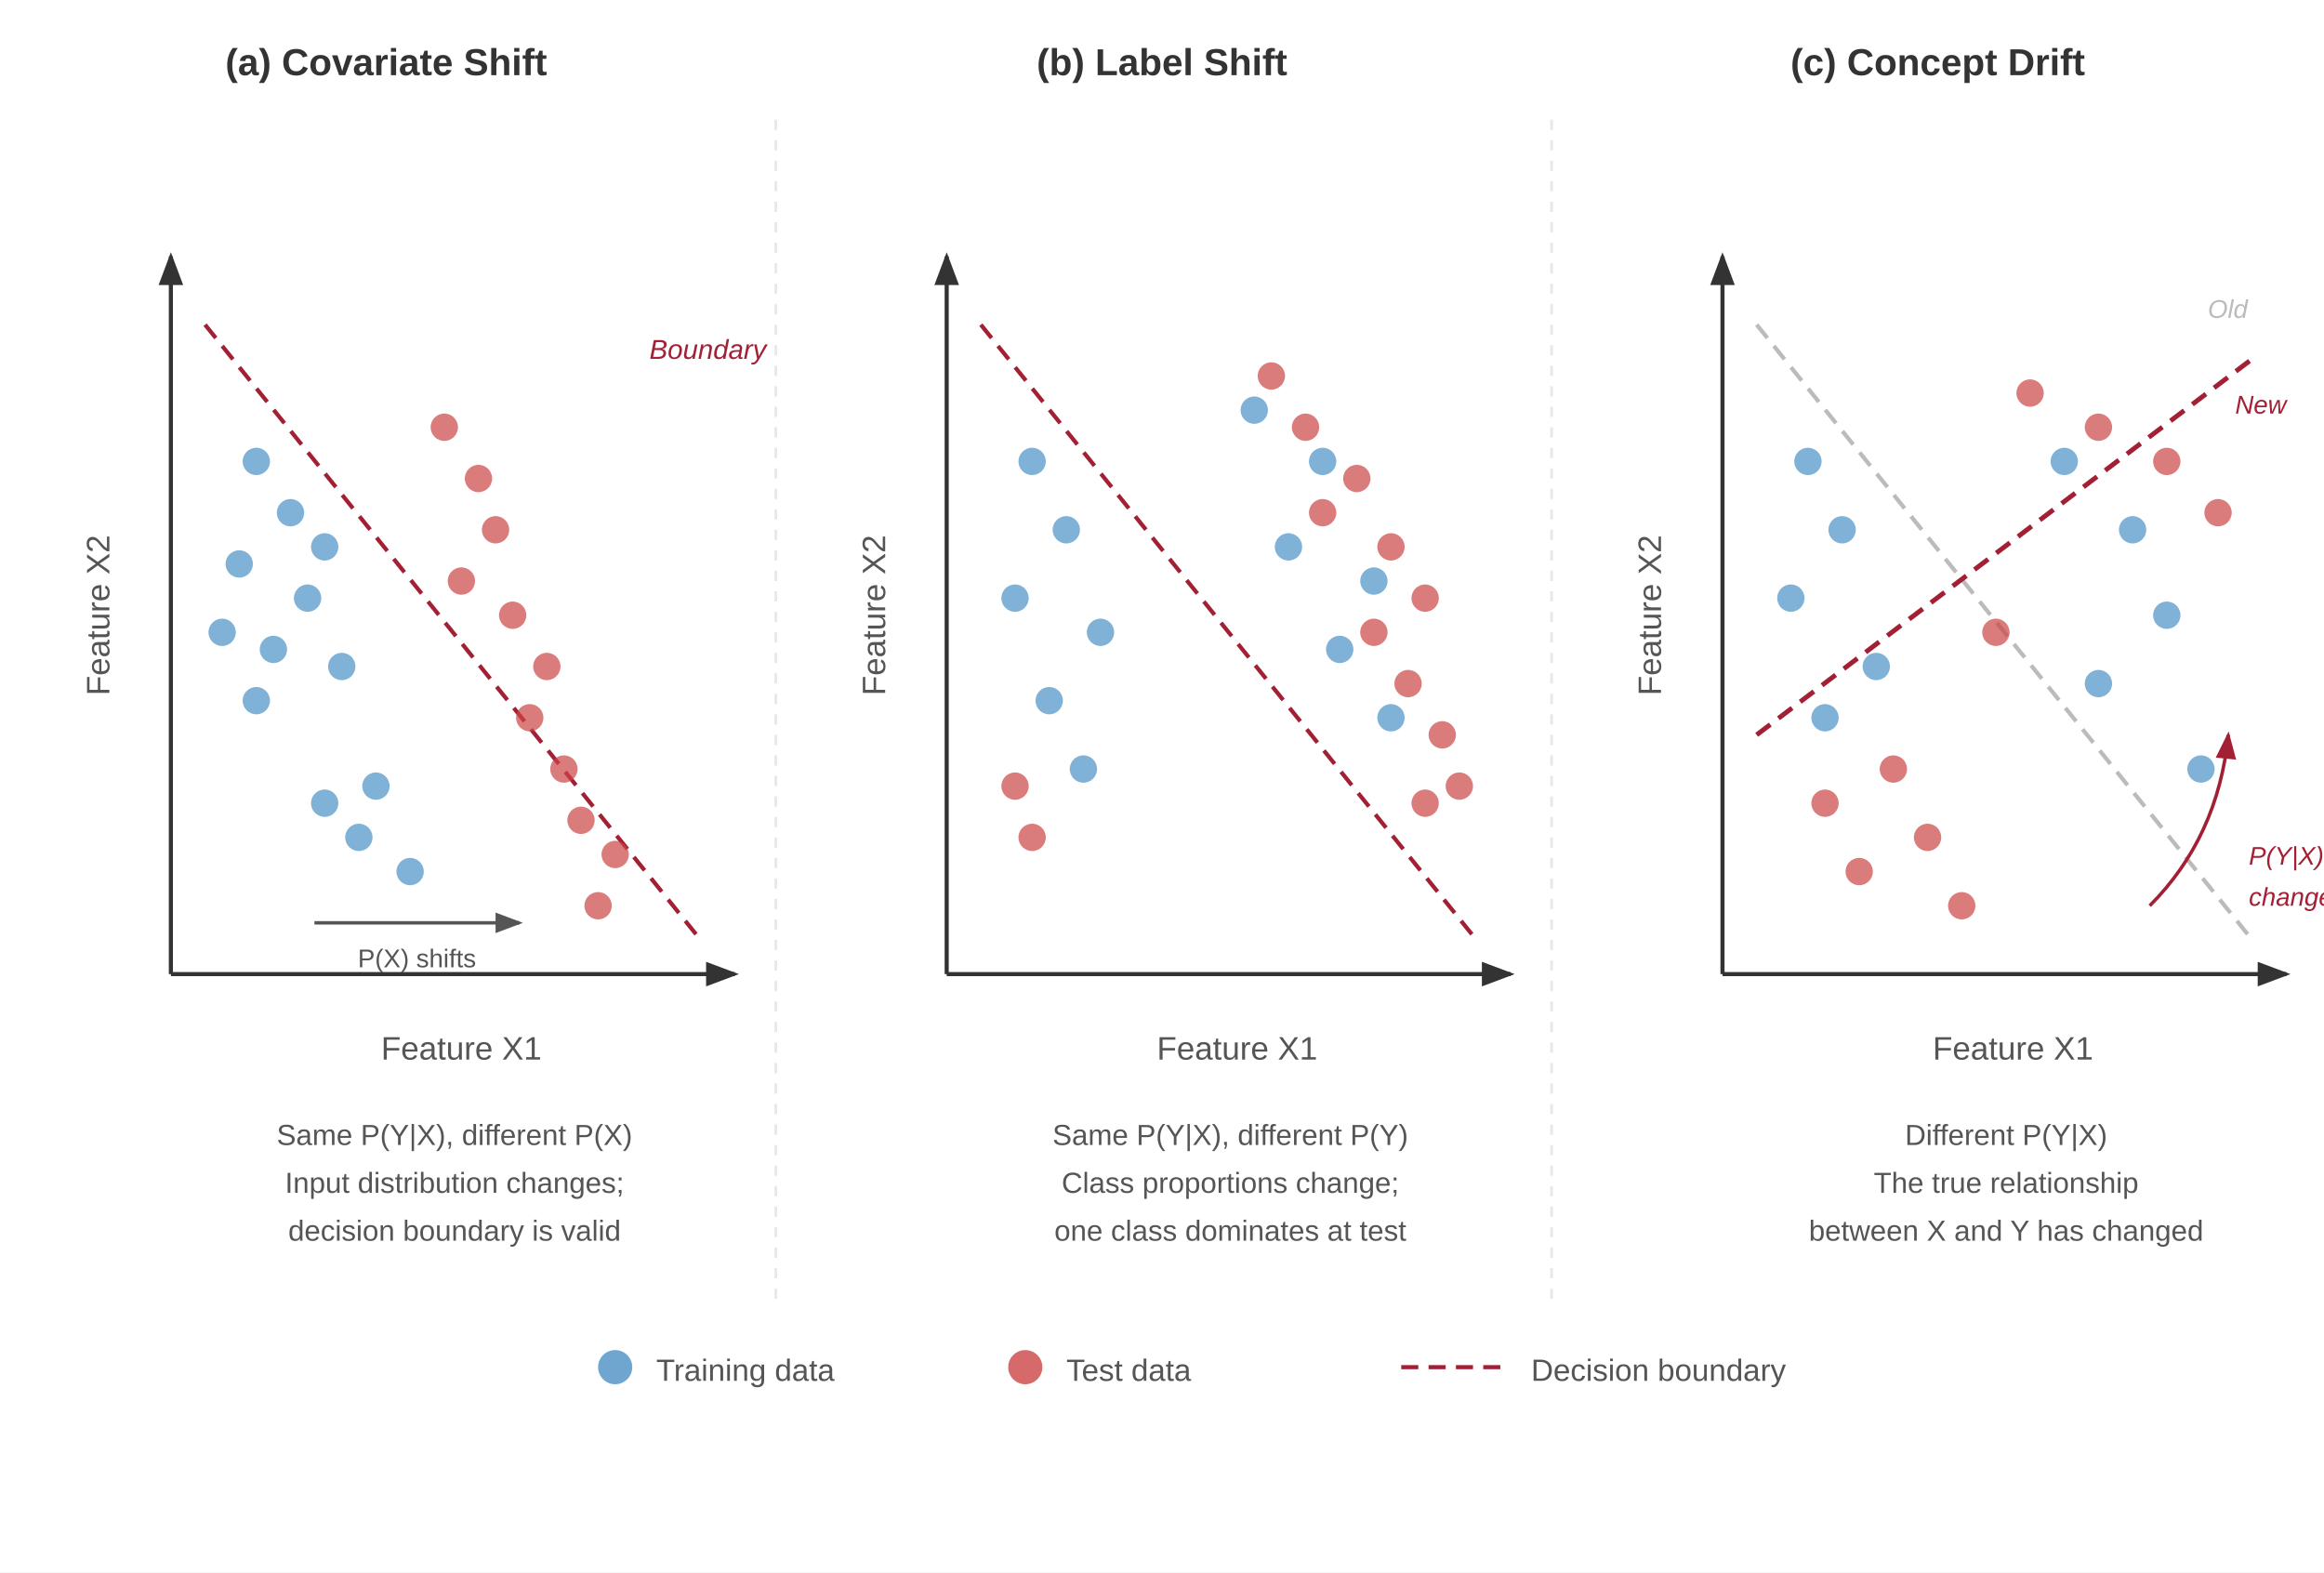
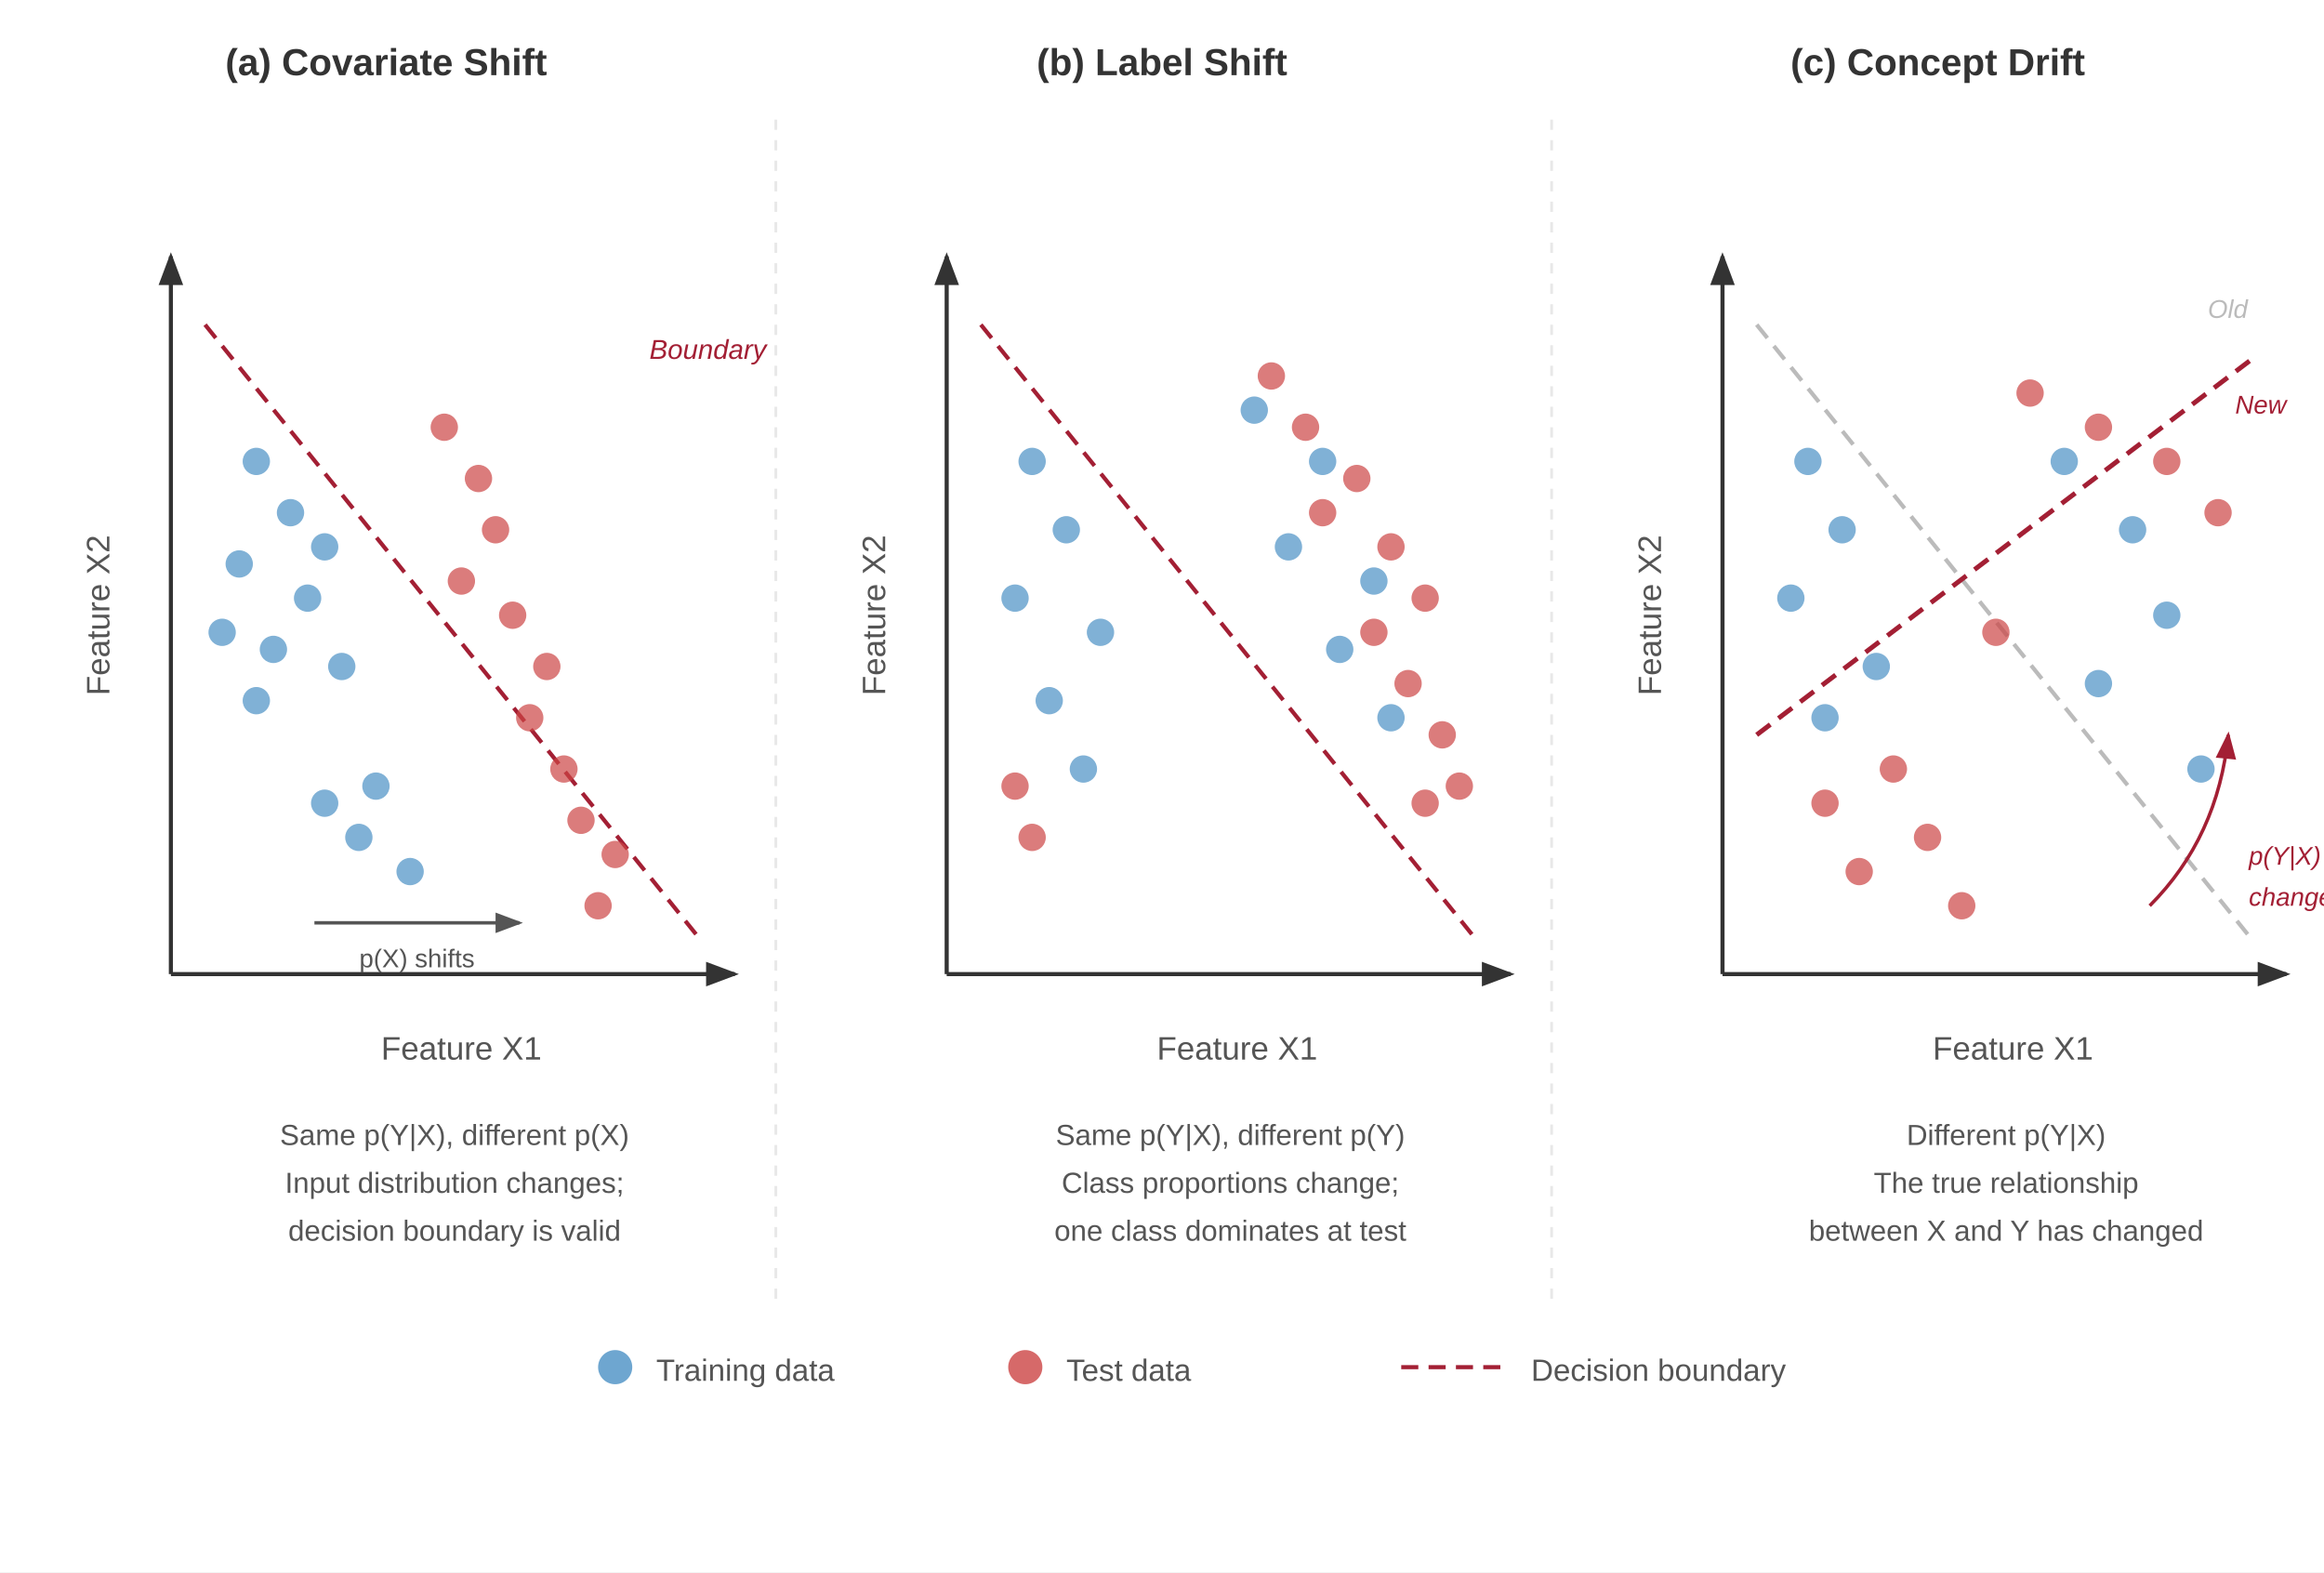
<svg xmlns="http://www.w3.org/2000/svg" font-family="Arial, Helvetica, sans-serif" viewBox="0 0 680 460">
  <rect width="680" height="460" fill="#fff" />
  <defs>
    <marker id="arrow" markerWidth="8" markerHeight="6" refX="7" refY="3" orient="auto">
      <path d="M0,0 L8,3 L0,6 Z" fill="#333" />
    </marker>
    <marker id="arrow-gray" markerWidth="8" markerHeight="6" refX="7" refY="3" orient="auto">
      <path d="M0,0 L8,3 L0,6 Z" fill="#555" />
    </marker>
    <marker id="arrow-red" markerWidth="8" markerHeight="6" refX="7" refY="3" orient="auto">
      <path d="M0,0 L8,3 L0,6 Z" fill="#a31f34" />
    </marker>
  </defs>
  <text x="113" y="22" text-anchor="middle" font-size="11" font-weight="700" fill="#333">(a) Covariate Shift</text>
  <text x="340" y="22" text-anchor="middle" font-size="11" font-weight="700" fill="#333">(b) Label Shift</text>
  <text x="567" y="22" text-anchor="middle" font-size="11" font-weight="700" fill="#333">(c) Concept Drift</text>
  <g transform="translate(20, 35)">
    <line x1="30" y1="250" x2="195" y2="250" stroke="#333" stroke-width="1.2" marker-end="url(#arrow)" />
    <line x1="30" y1="250" x2="30" y2="40" stroke="#333" stroke-width="1.2" marker-end="url(#arrow)" />
    <text x="115" y="275" text-anchor="middle" font-size="9.5" fill="#555">Feature X1</text>
    <text x="12" y="145" text-anchor="middle" font-size="9.5" fill="#555" transform="rotate(-90, 12, 145)">Feature X2</text>
    <line x1="40" y1="60" x2="185" y2="240" stroke="#a31f34" stroke-width="1.2" stroke-dasharray="5,3" />
    <text x="170" y="70" font-size="8" fill="#a31f34" font-style="italic">Boundary</text>
    <circle cx="55" cy="100" r="4" fill="#4a90c4" opacity="0.7" />
    <circle cx="65" cy="115" r="4" fill="#4a90c4" opacity="0.7" />
    <circle cx="50" cy="130" r="4" fill="#4a90c4" opacity="0.7" />
    <circle cx="70" cy="140" r="4" fill="#4a90c4" opacity="0.7" />
    <circle cx="60" cy="155" r="4" fill="#4a90c4" opacity="0.7" />
    <circle cx="55" cy="170" r="4" fill="#4a90c4" opacity="0.7" />
    <circle cx="75" cy="125" r="4" fill="#4a90c4" opacity="0.7" />
    <circle cx="45" cy="150" r="4" fill="#4a90c4" opacity="0.7" />
    <circle cx="80" cy="160" r="4" fill="#4a90c4" opacity="0.7" />
    <circle cx="90" cy="195" r="4" fill="#4a90c4" opacity="0.7" />
    <circle cx="85" cy="210" r="4" fill="#4a90c4" opacity="0.7" />
    <circle cx="100" cy="220" r="4" fill="#4a90c4" opacity="0.7" />
    <circle cx="75" cy="200" r="4" fill="#4a90c4" opacity="0.7" />
    <circle cx="110" cy="90" r="4" fill="#c44" opacity="0.7" />
    <circle cx="120" cy="105" r="4" fill="#c44" opacity="0.7" />
    <circle cx="125" cy="120" r="4" fill="#c44" opacity="0.7" />
    <circle cx="115" cy="135" r="4" fill="#c44" opacity="0.7" />
    <circle cx="130" cy="145" r="4" fill="#c44" opacity="0.7" />
    <circle cx="140" cy="160" r="4" fill="#c44" opacity="0.7" />
    <circle cx="135" cy="175" r="4" fill="#c44" opacity="0.7" />
    <circle cx="145" cy="190" r="4" fill="#c44" opacity="0.7" />
    <circle cx="150" cy="205" r="4" fill="#c44" opacity="0.7" />
    <circle cx="160" cy="215" r="4" fill="#c44" opacity="0.7" />
    <circle cx="155" cy="230" r="4" fill="#c44" opacity="0.7" />
    <line x1="72" y1="235" x2="132" y2="235" stroke="#555" stroke-width="1" marker-end="url(#arrow-gray)" />
-     <text x="102" y="248" text-anchor="middle" font-size="7.5" fill="#555">P(X) shifts</text>
-     <text x="113" y="300" text-anchor="middle" font-size="8.5" fill="#555">Same P(Y|X), different P(X)</text>
+     <text x="102" y="248" text-anchor="middle" font-size="7.5" fill="#555">p(X) shifts</text>
+     <text x="113" y="300" text-anchor="middle" font-size="8.5" fill="#555">Same p(Y|X), different p(X)</text>
    <text x="113" y="314" text-anchor="middle" font-size="8.5" fill="#555">Input distribution changes;</text>
    <text x="113" y="328" text-anchor="middle" font-size="8.5" fill="#555">decision boundary is valid</text>
  </g>
  <g transform="translate(247, 35)">
    <line x1="30" y1="250" x2="195" y2="250" stroke="#333" stroke-width="1.2" marker-end="url(#arrow)" />
    <line x1="30" y1="250" x2="30" y2="40" stroke="#333" stroke-width="1.2" marker-end="url(#arrow)" />
    <text x="115" y="275" text-anchor="middle" font-size="9.5" fill="#555">Feature X1</text>
    <text x="12" y="145" text-anchor="middle" font-size="9.5" fill="#555" transform="rotate(-90, 12, 145)">Feature X2</text>
    <line x1="40" y1="60" x2="185" y2="240" stroke="#a31f34" stroke-width="1.2" stroke-dasharray="5,3" />
    <circle cx="55" cy="100" r="4" fill="#4a90c4" opacity="0.7" />
    <circle cx="65" cy="120" r="4" fill="#4a90c4" opacity="0.7" />
    <circle cx="50" cy="140" r="4" fill="#4a90c4" opacity="0.7" />
    <circle cx="75" cy="150" r="4" fill="#4a90c4" opacity="0.7" />
    <circle cx="60" cy="170" r="4" fill="#4a90c4" opacity="0.7" />
    <circle cx="70" cy="190" r="4" fill="#4a90c4" opacity="0.7" />
    <circle cx="120" cy="85" r="4" fill="#4a90c4" opacity="0.7" />
    <circle cx="140" cy="100" r="4" fill="#4a90c4" opacity="0.7" />
    <circle cx="130" cy="125" r="4" fill="#4a90c4" opacity="0.7" />
    <circle cx="155" cy="135" r="4" fill="#4a90c4" opacity="0.7" />
    <circle cx="145" cy="155" r="4" fill="#4a90c4" opacity="0.7" />
    <circle cx="160" cy="175" r="4" fill="#4a90c4" opacity="0.7" />
    <circle cx="125" cy="75" r="4" fill="#c44" opacity="0.7" />
    <circle cx="135" cy="90" r="4" fill="#c44" opacity="0.7" />
    <circle cx="150" cy="105" r="4" fill="#c44" opacity="0.7" />
    <circle cx="140" cy="115" r="4" fill="#c44" opacity="0.7" />
    <circle cx="160" cy="125" r="4" fill="#c44" opacity="0.7" />
    <circle cx="170" cy="140" r="4" fill="#c44" opacity="0.7" />
    <circle cx="155" cy="150" r="4" fill="#c44" opacity="0.7" />
    <circle cx="165" cy="165" r="4" fill="#c44" opacity="0.7" />
    <circle cx="175" cy="180" r="4" fill="#c44" opacity="0.7" />
    <circle cx="170" cy="200" r="4" fill="#c44" opacity="0.7" />
    <circle cx="180" cy="195" r="4" fill="#c44" opacity="0.7" />
    <circle cx="50" cy="195" r="4" fill="#c44" opacity="0.7" />
    <circle cx="55" cy="210" r="4" fill="#c44" opacity="0.7" />
-     <text x="113" y="300" text-anchor="middle" font-size="8.5" fill="#555">Same P(Y|X), different P(Y)</text>
+     <text x="113" y="300" text-anchor="middle" font-size="8.5" fill="#555">Same p(Y|X), different p(Y)</text>
    <text x="113" y="314" text-anchor="middle" font-size="8.5" fill="#555">Class proportions change;</text>
    <text x="113" y="328" text-anchor="middle" font-size="8.5" fill="#555">one class dominates at test</text>
  </g>
  <g transform="translate(474, 35)">
    <line x1="30" y1="250" x2="195" y2="250" stroke="#333" stroke-width="1.2" marker-end="url(#arrow)" />
    <line x1="30" y1="250" x2="30" y2="40" stroke="#333" stroke-width="1.2" marker-end="url(#arrow)" />
    <text x="115" y="275" text-anchor="middle" font-size="9.5" fill="#555">Feature X1</text>
    <text x="12" y="145" text-anchor="middle" font-size="9.5" fill="#555" transform="rotate(-90, 12, 145)">Feature X2</text>
    <line x1="40" y1="60" x2="185" y2="240" stroke="#bbb" stroke-width="1.2" stroke-dasharray="5,3" />
    <text x="172" y="58" font-size="7.5" fill="#bbb" font-style="italic">Old</text>
    <line x1="40" y1="180" x2="185" y2="70" stroke="#a31f34" stroke-width="1.4" stroke-dasharray="5,3" />
    <text x="180" y="86" font-size="7.5" fill="#a31f34" font-style="italic">New</text>
    <circle cx="55" cy="100" r="4" fill="#4a90c4" opacity="0.7" />
    <circle cx="65" cy="120" r="4" fill="#4a90c4" opacity="0.7" />
    <circle cx="50" cy="140" r="4" fill="#4a90c4" opacity="0.7" />
    <circle cx="75" cy="160" r="4" fill="#4a90c4" opacity="0.7" />
    <circle cx="60" cy="175" r="4" fill="#4a90c4" opacity="0.7" />
    <circle cx="130" cy="100" r="4" fill="#4a90c4" opacity="0.7" />
    <circle cx="150" cy="120" r="4" fill="#4a90c4" opacity="0.7" />
    <circle cx="160" cy="145" r="4" fill="#4a90c4" opacity="0.7" />
    <circle cx="140" cy="165" r="4" fill="#4a90c4" opacity="0.7" />
    <circle cx="170" cy="190" r="4" fill="#4a90c4" opacity="0.7" />
    <circle cx="60" cy="200" r="4" fill="#c44" opacity="0.7" />
    <circle cx="80" cy="190" r="4" fill="#c44" opacity="0.7" />
    <circle cx="70" cy="220" r="4" fill="#c44" opacity="0.7" />
    <circle cx="90" cy="210" r="4" fill="#c44" opacity="0.7" />
    <circle cx="100" cy="230" r="4" fill="#c44" opacity="0.7" />
    <circle cx="110" cy="150" r="4" fill="#c44" opacity="0.7" />
    <circle cx="120" cy="80" r="4" fill="#c44" opacity="0.7" />
    <circle cx="140" cy="90" r="4" fill="#c44" opacity="0.7" />
    <circle cx="160" cy="100" r="4" fill="#c44" opacity="0.7" />
    <circle cx="175" cy="115" r="4" fill="#c44" opacity="0.7" />
    <path d="M155,230 Q175,210 178,180" fill="none" stroke="#a31f34" stroke-width="1" marker-end="url(#arrow-red)" />
-     <text x="184" y="218" font-size="7.5" fill="#a31f34" font-style="italic">P(Y|X)</text>
+     <text x="184" y="218" font-size="7.5" fill="#a31f34" font-style="italic">p(Y|X)</text>
    <text x="184" y="230" font-size="7.5" fill="#a31f34" font-style="italic">changed</text>
-     <text x="113" y="300" text-anchor="middle" font-size="8.5" fill="#555">Different P(Y|X)</text>
+     <text x="113" y="300" text-anchor="middle" font-size="8.5" fill="#555">Different p(Y|X)</text>
    <text x="113" y="314" text-anchor="middle" font-size="8.5" fill="#555">The true relationship</text>
    <text x="113" y="328" text-anchor="middle" font-size="8.5" fill="#555">between X and Y has changed</text>
  </g>
  <g transform="translate(180, 400)">
    <circle cx="0" cy="0" r="5" fill="#4a90c4" opacity="0.8" />
    <text x="12" y="4" font-size="9" fill="#555">Training data</text>
    <circle cx="120" cy="0" r="5" fill="#c44" opacity="0.8" />
    <text x="132" y="4" font-size="9" fill="#555">Test data</text>
    <line x1="230" y1="0" x2="260" y2="0" stroke="#a31f34" stroke-width="1.2" stroke-dasharray="5,3" />
    <text x="268" y="4" font-size="9" fill="#555">Decision boundary</text>
  </g>
  <line x1="227" y1="35" x2="227" y2="380" stroke="#e8e8e8" stroke-width="0.8" stroke-dasharray="3,3" />
  <line x1="454" y1="35" x2="454" y2="380" stroke="#e8e8e8" stroke-width="0.8" stroke-dasharray="3,3" />
</svg>
